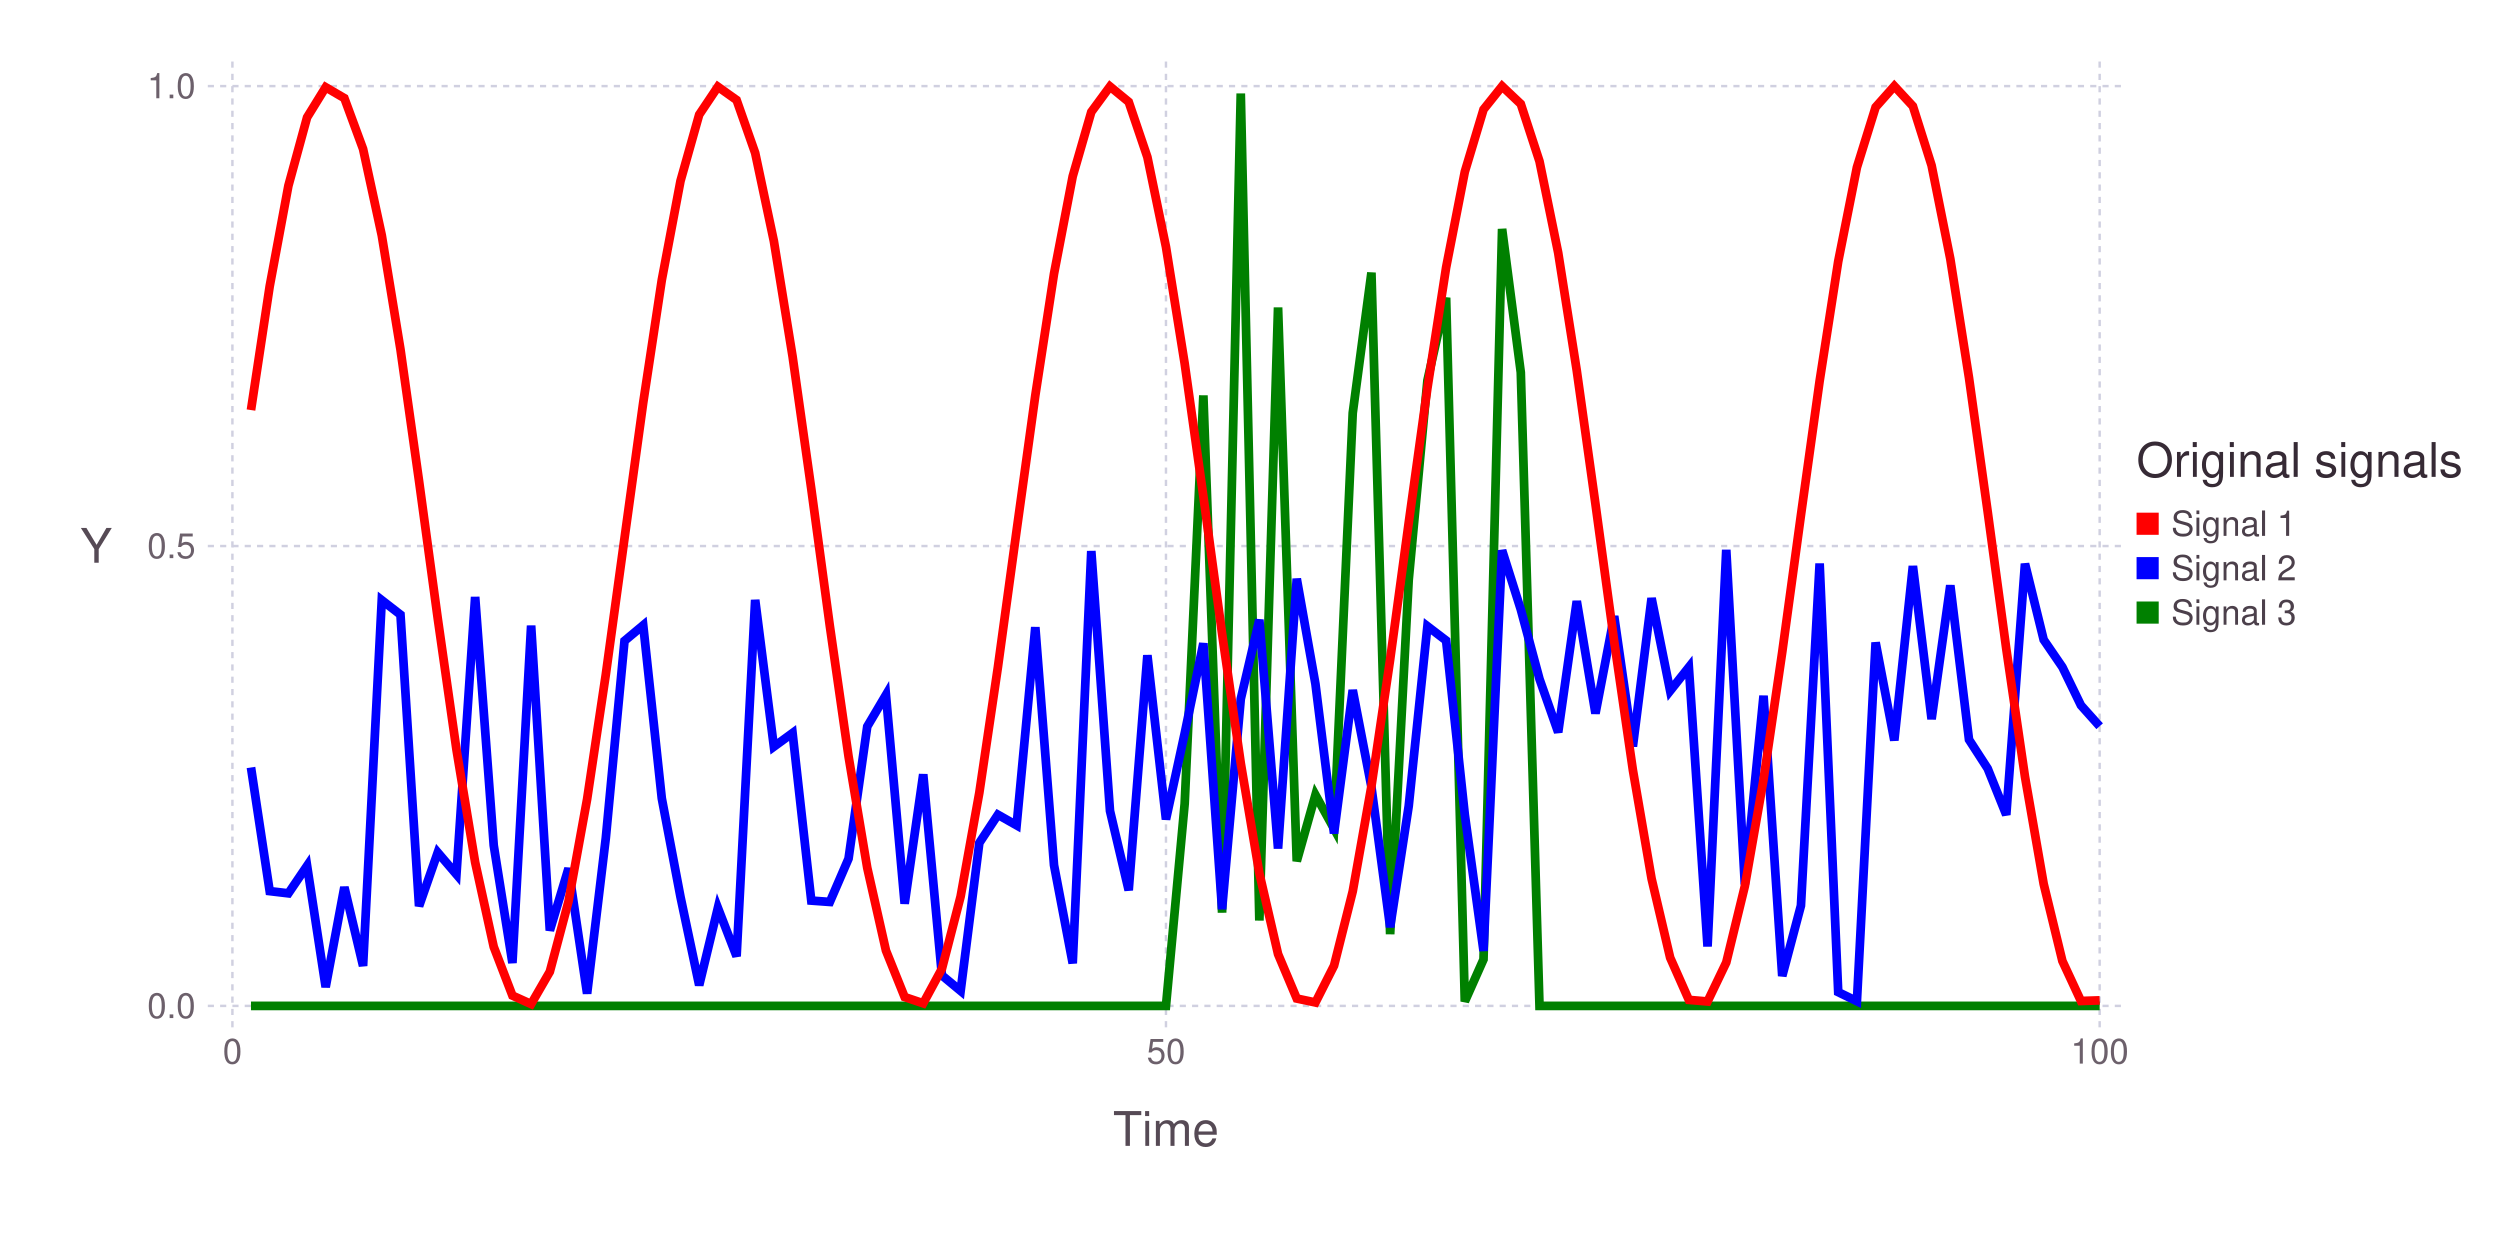
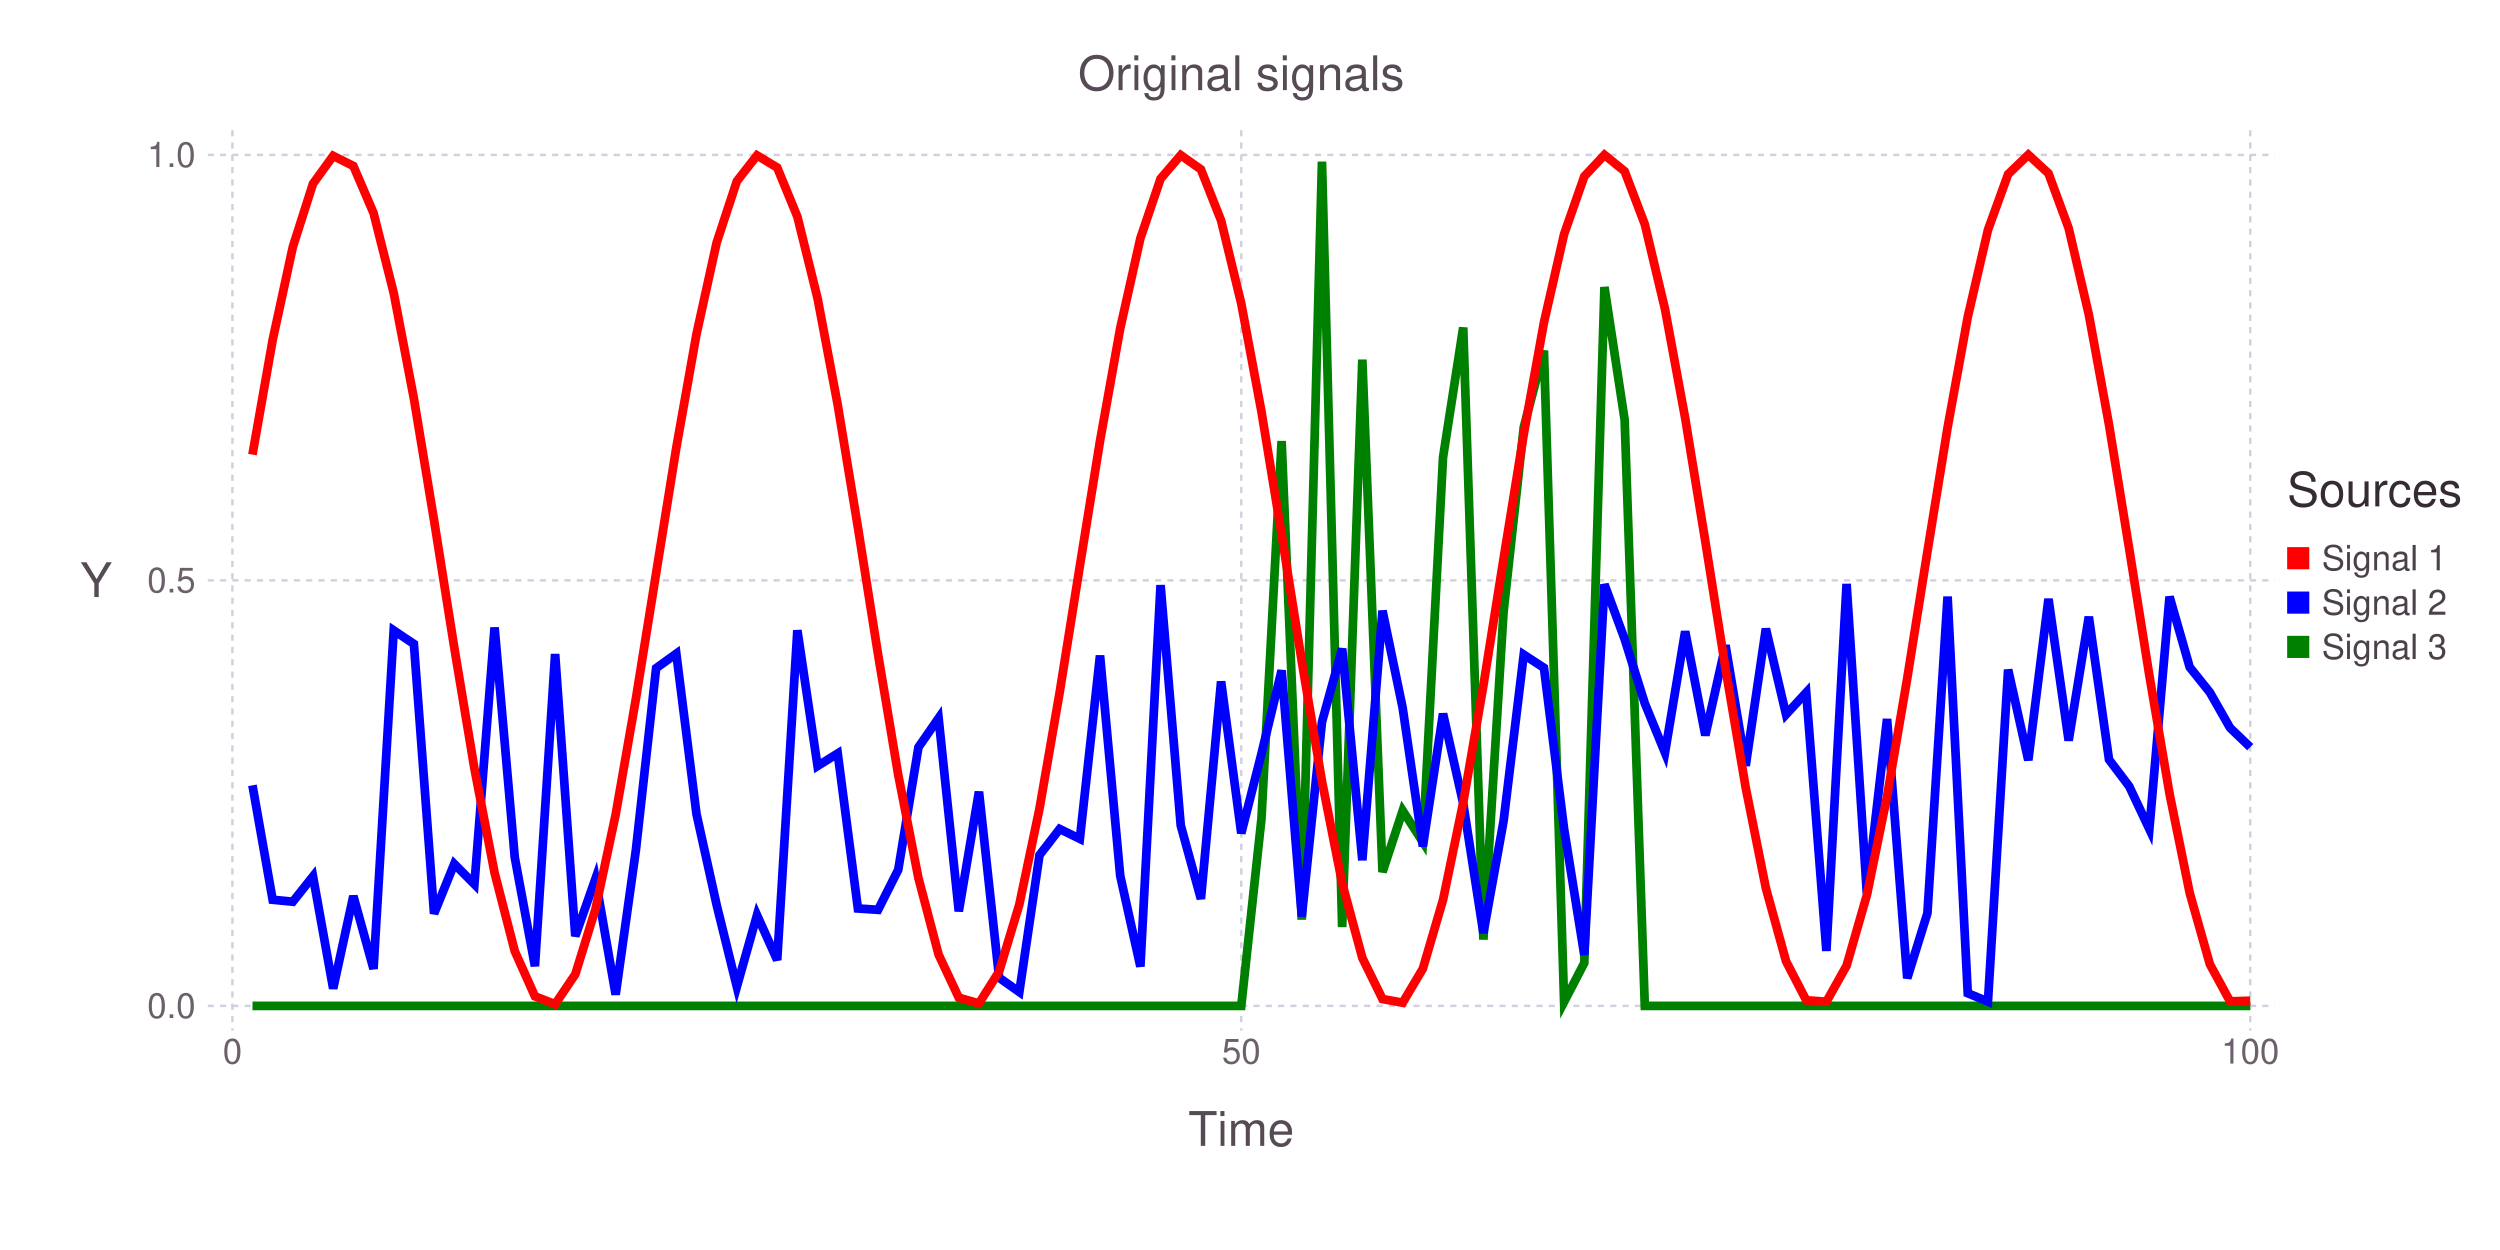
<svg xmlns="http://www.w3.org/2000/svg" version="1.2" width="203.2mm" height="101.6mm" viewBox="0 0 203.2 101.6" stroke="none" fill="#000000" stroke-width="0.3" font-size="3.88">
  <g class="plotroot xscalable yscalable" id="img-18da4b42-1">
    <g font-size="3.88" font-family="'PT Sans','Helvetica Neue','Helvetica',sans-serif" fill="#564A55" stroke="#000000" stroke-opacity="0.000" id="img-18da4b42-2">
-       <text x="94.77" y="90.81" text-anchor="middle" dy="0.6em">Time</text>
+       <g transform="translate(100.89,90.81)">
+         <g class="primitive">
+           <text text-anchor="middle" dy="0.6em">Time</text>
+         </g>
+       </g>
    </g>
    <g class="guide xlabels" font-size="2.82" font-family="'PT Sans Caption','Helvetica Neue','Helvetica',sans-serif" fill="#6C606B" id="img-18da4b42-3">
-       <text x="18.89" y="84.76" text-anchor="middle" dy="0.6em">0</text>
-       <text x="94.77" y="84.76" text-anchor="middle" dy="0.6em">50</text>
-       <text x="170.66" y="84.76" text-anchor="middle" dy="0.6em">100</text>
+       <g transform="translate(18.89,84.76)">
+         <g class="primitive">
+           <text text-anchor="middle" dy="0.6em">0</text>
+         </g>
+       </g>
+       <g transform="translate(100.89,84.76)">
+         <g class="primitive">
+           <text text-anchor="middle" dy="0.6em">50</text>
+         </g>
+       </g>
+       <g transform="translate(182.9,84.76)">
+         <g class="primitive">
+           <text text-anchor="middle" dy="0.6em">100</text>
+         </g>
+       </g>
    </g>
    <g class="guide colorkey" id="img-18da4b42-4">
      <g fill="#4C404B" font-size="2.82" font-family="'PT Sans','Helvetica Neue','Helvetica',sans-serif" id="img-18da4b42-5">
-         <text x="176.47" y="42.57" dy="0.35em">Signal 1</text>
-         <text x="176.47" y="46.18" dy="0.35em">Signal 2</text>
-         <text x="176.47" y="49.79" dy="0.35em">Signal 3</text>
+         <g transform="translate(188.71,45.37)">
+           <g class="primitive">
+             <text dy="0.35em">Signal 1</text>
+           </g>
+         </g>
+         <g transform="translate(188.71,48.98)">
+           <g class="primitive">
+             <text dy="0.35em">Signal 2</text>
+           </g>
+         </g>
+         <g transform="translate(188.71,52.58)">
+           <g class="primitive">
+             <text dy="0.35em">Signal 3</text>
+           </g>
+         </g>
      </g>
      <g stroke="#000000" stroke-opacity="0.000" id="img-18da4b42-6">
-         <rect x="173.66" y="41.67" width="1.8" height="1.8" fill="#FF0000" />
-         <rect x="173.66" y="45.28" width="1.8" height="1.8" fill="#0000FF" />
-         <rect x="173.66" y="48.89" width="1.8" height="1.8" fill="#008000" />
+         <g transform="translate(186.8,45.37)" fill="#FF0000">
+           <path d="M-0.9,-0.9 L 0.9 -0.9 0.9 0.9 -0.9 0.9 z" class="primitive" />
+         </g>
+         <g transform="translate(186.8,48.98)" fill="#0000FF">
+           <path d="M-0.9,-0.9 L 0.9 -0.9 0.9 0.9 -0.9 0.9 z" class="primitive" />
+         </g>
+         <g transform="translate(186.8,52.58)" fill="#008000">
+           <path d="M-0.9,-0.9 L 0.9 -0.9 0.9 0.9 -0.9 0.9 z" class="primitive" />
+         </g>
      </g>
      <g fill="#362A35" font-size="3.88" font-family="'PT Sans','Helvetica Neue','Helvetica',sans-serif" stroke="#000000" stroke-opacity="0.000" id="img-18da4b42-7">
-         <text x="173.66" y="38.76">Original signals</text>
+         <g transform="translate(185.9,41.16)">
+           <g class="primitive">
+             <text>Sources</text>
+           </g>
+         </g>
      </g>
    </g>
    <g clip-path="url(#img-18da4b42-8)">
      <g id="img-18da4b42-9">
        <g pointer-events="visible" opacity="1" fill="#000000" fill-opacity="0.000" stroke="#000000" stroke-opacity="0.000" class="guide background" id="img-18da4b42-10">
-           <rect x="16.89" y="5" width="155.78" height="78.76" />
+           <g transform="translate(100.89,47.17)">
+             <path d="M-84.01,-36.59 L 84.01 -36.59 84.01 36.59 -84.01 36.59 z" class="primitive" />
+           </g>
        </g>
        <g class="guide ygridlines xfixed" stroke-dasharray="0.5,0.5" stroke-width="0.2" stroke="#D0D0E0" id="img-18da4b42-11">
-           <path fill="none" d="M16.89,81.76 L 172.66 81.76" />
-           <path fill="none" d="M16.89,44.38 L 172.66 44.38" />
-           <path fill="none" d="M16.89,7 L 172.66 7" />
+           <g transform="translate(100.89,81.76)">
+             <path fill="none" d="M-84.01,0 L 84.01 0" class="primitive" />
+           </g>
+           <g transform="translate(100.89,47.17)">
+             <path fill="none" d="M-84.01,0 L 84.01 0" class="primitive" />
+           </g>
+           <g transform="translate(100.89,12.59)">
+             <path fill="none" d="M-84.01,0 L 84.01 0" class="primitive" />
+           </g>
        </g>
        <g class="guide xgridlines yfixed" stroke-dasharray="0.5,0.5" stroke-width="0.2" stroke="#D0D0E0" id="img-18da4b42-12">
-           <path fill="none" d="M18.89,5 L 18.89 83.76" />
-           <path fill="none" d="M94.77,5 L 94.77 83.76" />
-           <path fill="none" d="M170.66,5 L 170.66 83.76" />
+           <g transform="translate(18.89,47.17)">
+             <path fill="none" d="M0,-36.59 L 0 36.59" class="primitive" />
+           </g>
+           <g transform="translate(100.89,47.17)">
+             <path fill="none" d="M0,-36.59 L 0 36.59" class="primitive" />
+           </g>
+           <g transform="translate(182.9,47.17)">
+             <path fill="none" d="M0,-36.59 L 0 36.59" class="primitive" />
+           </g>
        </g>
        <g class="plotpanel" id="img-18da4b42-13">
-           <g stroke-width="0.71" fill="#000000" fill-opacity="0.000" class="geometry" stroke-dasharray="none" stroke="#008000" id="img-18da4b42-14">
-             <path fill="none" d="M20.4,81.76 L 21.92 81.76 23.44 81.76 24.96 81.76 26.47 81.76 27.99 81.76 29.51 81.76 31.03 81.76 32.55 81.76 34.06 81.76 35.58 81.76 37.1 81.76 38.62 81.76 40.13 81.76 41.65 81.76 43.17 81.76 44.69 81.76 46.21 81.76 47.72 81.76 49.24 81.76 50.76 81.76 52.28 81.76 53.79 81.76 55.31 81.76 56.83 81.76 58.35 81.76 59.87 81.76 61.38 81.76 62.9 81.76 64.42 81.76 65.94 81.76 67.45 81.76 68.97 81.76 70.49 81.76 72.01 81.76 73.53 81.76 75.04 81.76 76.56 81.76 78.08 81.76 79.6 81.76 81.11 81.76 82.63 81.76 84.15 81.76 85.67 81.76 87.19 81.76 88.7 81.76 90.22 81.76 91.74 81.76 93.26 81.76 94.77 81.76 96.29 65.33 97.81 32.14 99.33 74.18 100.85 7.6 102.36 74.82 103.88 24.99 105.4 70 106.92 64.61 108.43 67.36 109.95 33.57 111.47 22.16 112.99 75.93 114.5 47.13 116.02 30.93 117.54 24.2 119.06 81.4 120.58 77.98 122.09 18.61 123.61 30.27 125.13 81.76 126.65 81.76 128.16 81.76 129.68 81.76 131.2 81.76 132.72 81.76 134.24 81.76 135.75 81.76 137.27 81.76 138.79 81.76 140.31 81.76 141.82 81.76 143.34 81.76 144.86 81.76 146.38 81.76 147.9 81.76 149.41 81.76 150.93 81.76 152.45 81.76 153.97 81.76 155.48 81.76 157 81.76 158.52 81.76 160.04 81.76 161.56 81.76 163.07 81.76 164.59 81.76 166.11 81.76 167.63 81.76 169.14 81.76 170.66 81.76" />
+           <g stroke-width="0.71" fill="#000000" fill-opacity="0.000" class="geometry" id="img-18da4b42-14">
+             <g stroke-dasharray="none" stroke="#008000" id="img-18da4b42-15">
+               <g transform="translate(101.71,75.93)">
+                 <path fill="none" d="M-81.19,5.83 L -79.55 5.83 -77.91 5.83 -76.27 5.83 -74.63 5.83 -72.99 5.83 -71.35 5.83 -69.71 5.83 -68.07 5.83 -66.43 5.83 -64.79 5.83 -63.15 5.83 -61.51 5.83 -59.87 5.83 -58.23 5.83 -56.59 5.83 -54.95 5.83 -53.31 5.83 -51.67 5.83 -50.03 5.83 -48.38 5.83 -46.74 5.83 -45.1 5.83 -43.46 5.83 -41.82 5.83 -40.18 5.83 -38.54 5.83 -36.9 5.83 -35.26 5.83 -33.62 5.83 -31.98 5.83 -30.34 5.83 -28.7 5.83 -27.06 5.83 -25.42 5.83 -23.78 5.83 -22.14 5.83 -20.5 5.83 -18.86 5.83 -17.22 5.83 -15.58 5.83 -13.94 5.83 -12.3 5.83 -10.66 5.83 -9.02 5.83 -7.38 5.83 -5.74 5.83 -4.1 5.83 -2.46 5.83 -0.82 5.83 0.82 -9.37 2.46 -40.08 4.1 -1.18 5.74 -62.79 7.38 -0.58 9.02 -46.7 10.66 -5.05 12.3 -10.04 13.94 -7.49 15.58 -38.76 17.22 -49.31 18.86 0.44 20.5 -26.21 22.14 -41.2 23.78 -47.43 25.42 5.5 27.06 2.34 28.7 -52.6 30.34 -41.81 31.98 5.83 33.62 5.83 35.26 5.83 36.9 5.83 38.54 5.83 40.18 5.83 41.82 5.83 43.46 5.83 45.1 5.83 46.74 5.83 48.38 5.83 50.03 5.83 51.67 5.83 53.31 5.83 54.95 5.83 56.59 5.83 58.23 5.83 59.87 5.83 61.51 5.83 63.15 5.83 64.79 5.83 66.43 5.83 68.07 5.83 69.71 5.83 71.35 5.83 72.99 5.83 74.63 5.83 76.27 5.83 77.91 5.83 79.55 5.83 81.19 5.83" class="primitive" />
+               </g>
+             </g>
          </g>
-           <g stroke-width="0.71" fill="#000000" fill-opacity="0.000" class="geometry" stroke-dasharray="none" stroke="#0000FF" id="img-18da4b42-15">
-             <path fill="none" d="M20.4,62.38 L 21.92 72.43 23.44 72.61 24.96 70.37 26.47 80.23 27.99 72.11 29.51 78.51 31.03 48.78 32.55 49.96 34.06 73.65 35.58 69.29 37.1 71.07 38.62 48.52 40.13 68.71 41.65 78.27 43.17 50.85 44.69 75.63 46.21 70.58 47.72 80.76 49.24 68.11 50.76 52.09 52.28 50.82 53.79 64.89 55.31 72.9 56.83 80.08 58.35 73.79 59.87 77.73 61.38 48.76 62.9 60.69 64.42 59.58 65.94 73.2 67.45 73.31 68.97 69.79 70.49 59.05 72.01 56.48 73.53 73.45 75.04 62.94 76.56 79.28 78.08 80.54 79.6 68.51 81.11 66.22 82.63 67.08 84.15 50.98 85.67 70.32 87.19 78.3 88.7 44.79 90.22 65.91 91.74 72.36 93.26 53.26 94.77 66.6 96.29 59.61 97.81 52.29 99.33 73.9 100.85 56.81 102.36 50.37 103.88 68.97 105.4 47.04 106.92 55.6 108.43 67.74 109.95 56.09 111.47 63.97 112.99 75.36 114.5 65.52 116.02 50.9 117.54 52.06 119.06 66.22 120.58 77.29 122.09 44.73 123.61 49.54 125.13 55.19 126.65 59.52 128.16 48.86 129.68 57.99 131.2 50.08 132.72 60.67 134.24 48.62 135.75 56.15 137.27 54.23 138.79 76.93 140.31 44.69 141.82 71.88 143.34 56.55 144.86 79.33 146.38 73.61 147.9 45.8 149.41 80.64 150.93 81.38 152.45 52.22 153.97 60.18 155.48 46.01 157 58.45 158.52 47.58 160.04 60.12 161.56 62.47 163.07 66.23 164.59 45.82 166.11 52 167.63 54.22 169.14 57.33 170.66 59.03" />
+           <g stroke-width="0.71" fill="#000000" fill-opacity="0.000" class="geometry" id="img-18da4b42-16">
+             <g stroke-dasharray="none" stroke="#0000FF" id="img-18da4b42-17">
+               <g transform="translate(101.71,64.35)">
+                 <path fill="none" d="M-81.19,-0.52 L -79.55 8.78 -77.91 8.94 -76.27 6.88 -74.63 16 -72.99 8.48 -71.35 14.4 -69.71 -13.11 -68.07 -12.01 -66.43 9.91 -64.79 5.87 -63.15 7.52 -61.51 -13.35 -59.87 5.34 -58.23 14.18 -56.59 -11.19 -54.95 11.74 -53.31 7.07 -51.67 16.49 -50.03 4.78 -48.38 -10.04 -46.74 -11.22 -45.1 1.81 -43.46 9.21 -41.82 15.85 -40.18 10.03 -38.54 13.68 -36.9 -13.12 -35.26 -2.09 -33.62 -3.11 -31.98 9.49 -30.34 9.6 -28.7 6.34 -27.06 -3.61 -25.42 -5.98 -23.78 9.72 -22.14 -0 -20.5 15.12 -18.86 16.28 -17.22 5.15 -15.58 3.03 -13.94 3.83 -12.3 -11.07 -10.66 6.83 -9.02 14.21 -7.38 -16.79 -5.74 2.74 -4.1 8.71 -2.46 -8.96 -0.82 3.38 0.82 -3.08 2.46 -9.86 4.1 10.14 5.74 -5.67 7.38 -11.63 9.02 5.57 10.66 -14.71 12.3 -6.8 13.94 4.44 15.58 -6.34 17.22 0.95 18.86 11.49 20.5 2.39 22.14 -11.14 23.78 -10.07 25.42 3.03 27.06 13.27 28.7 -16.85 30.34 -12.41 31.98 -7.18 33.62 -3.17 35.26 -13.03 36.9 -4.58 38.54 -11.9 40.18 -2.11 41.82 -13.25 43.46 -6.28 45.1 -8.06 46.74 12.94 48.38 -16.89 50.03 8.27 51.67 -5.91 53.31 15.16 54.95 9.87 56.59 -15.86 58.23 16.38 59.87 17.06 61.51 -9.92 63.15 -2.56 64.79 -15.67 66.43 -4.16 68.07 -14.22 69.71 -2.61 71.35 -0.44 72.99 3.04 74.63 -15.85 76.27 -10.12 77.91 -8.07 79.55 -5.19 81.19 -3.62" class="primitive" />
+               </g>
+             </g>
          </g>
-           <g stroke-width="0.71" fill="#000000" fill-opacity="0.000" class="geometry" stroke-dasharray="none" stroke="#FF0000" id="img-18da4b42-16">
-             <path fill="none" d="M20.4,33.33 L 21.92 23.27 23.44 15.1 24.96 9.54 26.47 7.09 27.99 7.98 29.51 12.11 31.03 19.13 32.55 28.4 34.06 39.1 35.58 50.27 37.1 60.92 38.62 70.09 40.13 76.96 41.65 80.92 43.17 81.61 44.69 78.98 46.21 73.26 47.72 64.96 49.24 54.82 50.76 43.75 52.28 32.73 53.79 22.76 55.31 14.71 56.83 9.32 58.35 7.05 59.87 8.13 61.38 12.43 62.9 19.6 64.42 28.97 65.94 39.73 67.45 50.89 68.97 61.48 70.49 70.54 72.01 77.26 73.53 81.04 75.04 81.55 76.56 78.74 78.08 72.86 79.6 64.43 81.11 54.22 82.63 43.12 84.15 32.14 85.67 22.25 87.19 14.33 88.7 9.1 90.22 7.03 91.74 8.28 93.26 12.77 94.77 20.07 96.29 29.55 97.81 40.35 99.33 51.51 100.85 62.04 102.36 70.98 103.88 77.55 105.4 81.16 106.92 81.48 108.43 78.49 109.95 72.45 111.47 63.9 112.99 53.61 114.5 42.49 116.02 31.55 117.54 21.74 119.06 13.96 120.58 8.9 122.09 7.01 123.61 8.45 125.13 13.11 126.65 20.55 128.16 30.13 129.68 40.98 131.2 52.13 132.72 62.59 134.24 71.42 135.75 77.84 137.27 81.27 138.79 81.4 140.31 78.23 141.82 72.03 143.34 63.36 144.86 53 146.38 41.87 147.9 30.96 149.41 21.25 150.93 13.6 152.45 8.71 153.97 7 155.48 8.63 157 13.45 158.52 21.04 160.04 30.71 161.56 41.6 163.07 52.74 164.59 63.13 166.11 71.85 167.63 78.11 169.14 81.36 170.66 81.31" />
+           <g stroke-width="0.71" fill="#000000" fill-opacity="0.000" class="geometry" id="img-18da4b42-18">
+             <g stroke-dasharray="none" stroke="#FF0000" id="img-18da4b42-19">
+               <g transform="translate(101.71,46.37)">
+                 <path fill="none" d="M-81.19,-9.42 L -79.55 -18.73 -77.91 -26.3 -76.27 -31.44 -74.63 -33.7 -72.99 -32.88 -71.35 -29.06 -69.71 -22.56 -68.07 -13.98 -66.43 -4.08 -64.79 6.25 -63.15 16.1 -61.51 24.58 -59.87 30.94 -58.23 34.61 -56.59 35.25 -54.95 32.82 -53.31 27.52 -51.67 19.84 -50.03 10.46 -48.38 0.22 -46.74 -9.98 -45.1 -19.21 -43.46 -26.65 -41.82 -31.64 -40.18 -33.74 -38.54 -32.75 -36.9 -28.76 -35.26 -22.13 -33.62 -13.46 -31.98 -3.51 -30.34 6.83 -28.7 16.62 -27.06 25 -25.42 31.22 -23.78 34.72 -22.14 35.19 -20.5 32.59 -18.86 27.15 -17.22 19.35 -15.58 9.9 -13.94 -0.37 -12.3 -10.53 -10.66 -19.68 -9.02 -27 -7.38 -31.84 -5.74 -33.76 -4.1 -32.6 -2.46 -28.45 -0.82 -21.69 0.82 -12.92 2.46 -2.93 4.1 7.4 5.74 17.14 7.38 25.41 9.02 31.49 10.66 34.83 12.3 35.13 13.94 32.36 15.58 26.77 17.22 18.86 18.86 9.34 20.5 -0.95 22.14 -11.08 23.78 -20.15 25.42 -27.34 27.06 -32.03 28.7 -33.78 30.34 -32.45 31.98 -28.14 33.62 -21.25 35.26 -12.39 36.9 -2.35 38.54 7.97 40.18 17.65 41.82 25.82 43.46 31.76 45.1 34.93 46.74 35.05 48.38 32.12 50.03 26.38 51.67 18.36 53.31 8.77 54.95 -1.53 56.59 -11.62 58.23 -20.61 59.87 -27.68 61.51 -32.21 63.15 -33.79 64.79 -32.28 66.43 -27.82 68.07 -20.8 69.71 -11.85 71.35 -1.77 72.99 8.54 74.63 18.15 76.27 26.22 77.91 32.01 79.55 35.02 81.19 34.97" class="primitive" />
+               </g>
+             </g>
          </g>
        </g>
      </g>
    </g>
-     <g class="guide ylabels" font-size="2.82" font-family="'PT Sans Caption','Helvetica Neue','Helvetica',sans-serif" fill="#6C606B" id="img-18da4b42-17">
-       <text x="15.89" y="81.76" text-anchor="end" dy="0.35em">0.0</text>
-       <text x="15.89" y="44.38" text-anchor="end" dy="0.35em">0.5</text>
-       <text x="15.89" y="7" text-anchor="end" dy="0.35em">1.0</text>
+     <g class="guide ylabels" font-size="2.82" font-family="'PT Sans Caption','Helvetica Neue','Helvetica',sans-serif" fill="#6C606B" id="img-18da4b42-20">
+       <g transform="translate(15.89,81.76)">
+         <g class="primitive">
+           <text text-anchor="end" dy="0.35em">0.0</text>
+         </g>
+       </g>
+       <g transform="translate(15.89,47.17)">
+         <g class="primitive">
+           <text text-anchor="end" dy="0.35em">0.5</text>
+         </g>
+       </g>
+       <g transform="translate(15.89,12.59)">
+         <g class="primitive">
+           <text text-anchor="end" dy="0.35em">1.0</text>
+         </g>
+       </g>
    </g>
-     <g font-size="3.88" font-family="'PT Sans','Helvetica Neue','Helvetica',sans-serif" fill="#564A55" stroke="#000000" stroke-opacity="0.000" id="img-18da4b42-18">
-       <text x="9.11" y="44.38" text-anchor="end" dy="0.35em">Y</text>
+     <g font-size="3.88" font-family="'PT Sans','Helvetica Neue','Helvetica',sans-serif" fill="#564A55" stroke="#000000" stroke-opacity="0.000" id="img-18da4b42-21">
+       <g transform="translate(9.11,47.17)">
+         <g class="primitive">
+           <text text-anchor="end" dy="0.35em">Y</text>
+         </g>
+       </g>
+     </g>
+     <g font-size="3.88" font-family="'PT Sans','Helvetica Neue','Helvetica',sans-serif" fill="#564A55" stroke="#000000" stroke-opacity="0.000" id="img-18da4b42-22">
+       <g transform="translate(100.89,5)">
+         <g class="primitive">
+           <text text-anchor="middle" dy="0.6em">Original signals</text>
+         </g>
+       </g>
    </g>
  </g>
  <defs>
    <clipPath id="img-18da4b42-8">
-       <path d="M16.89,5 L 172.66 5 172.66 83.76 16.89 83.76" />
+       <path d="M16.89,10.59 L 184.9 10.59 184.9 83.76 16.89 83.76" />
    </clipPath>
  </defs>
</svg>
